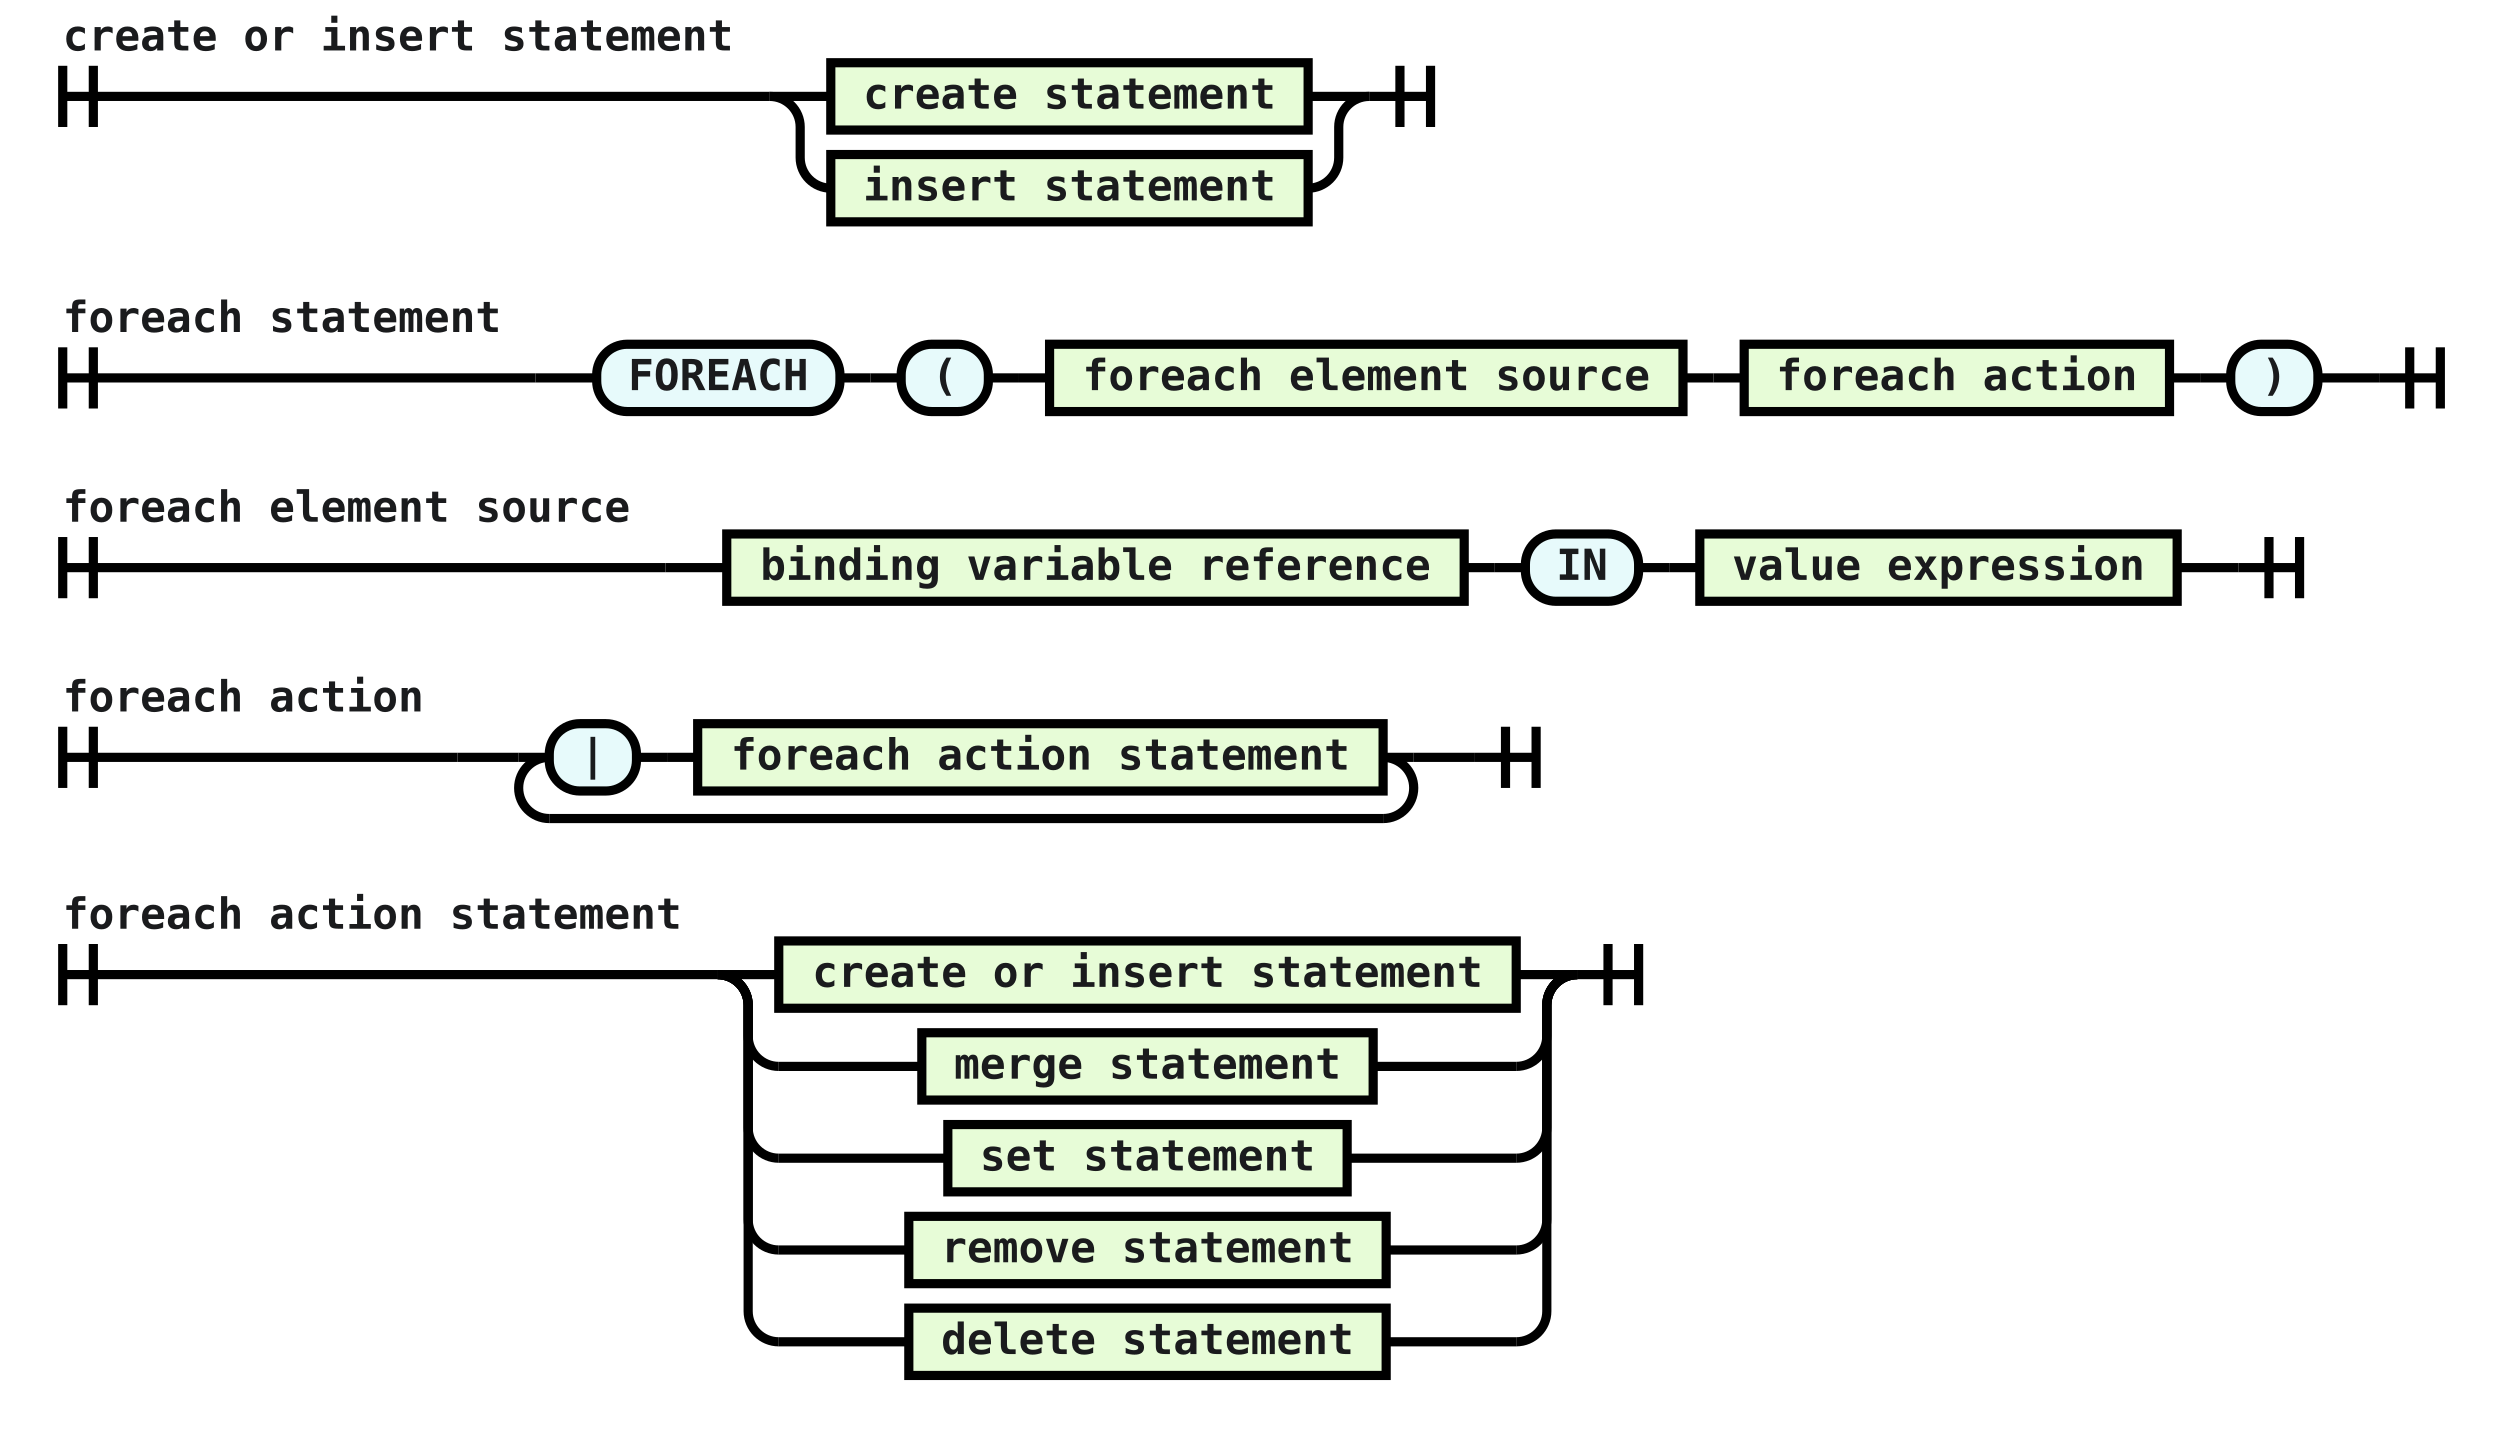
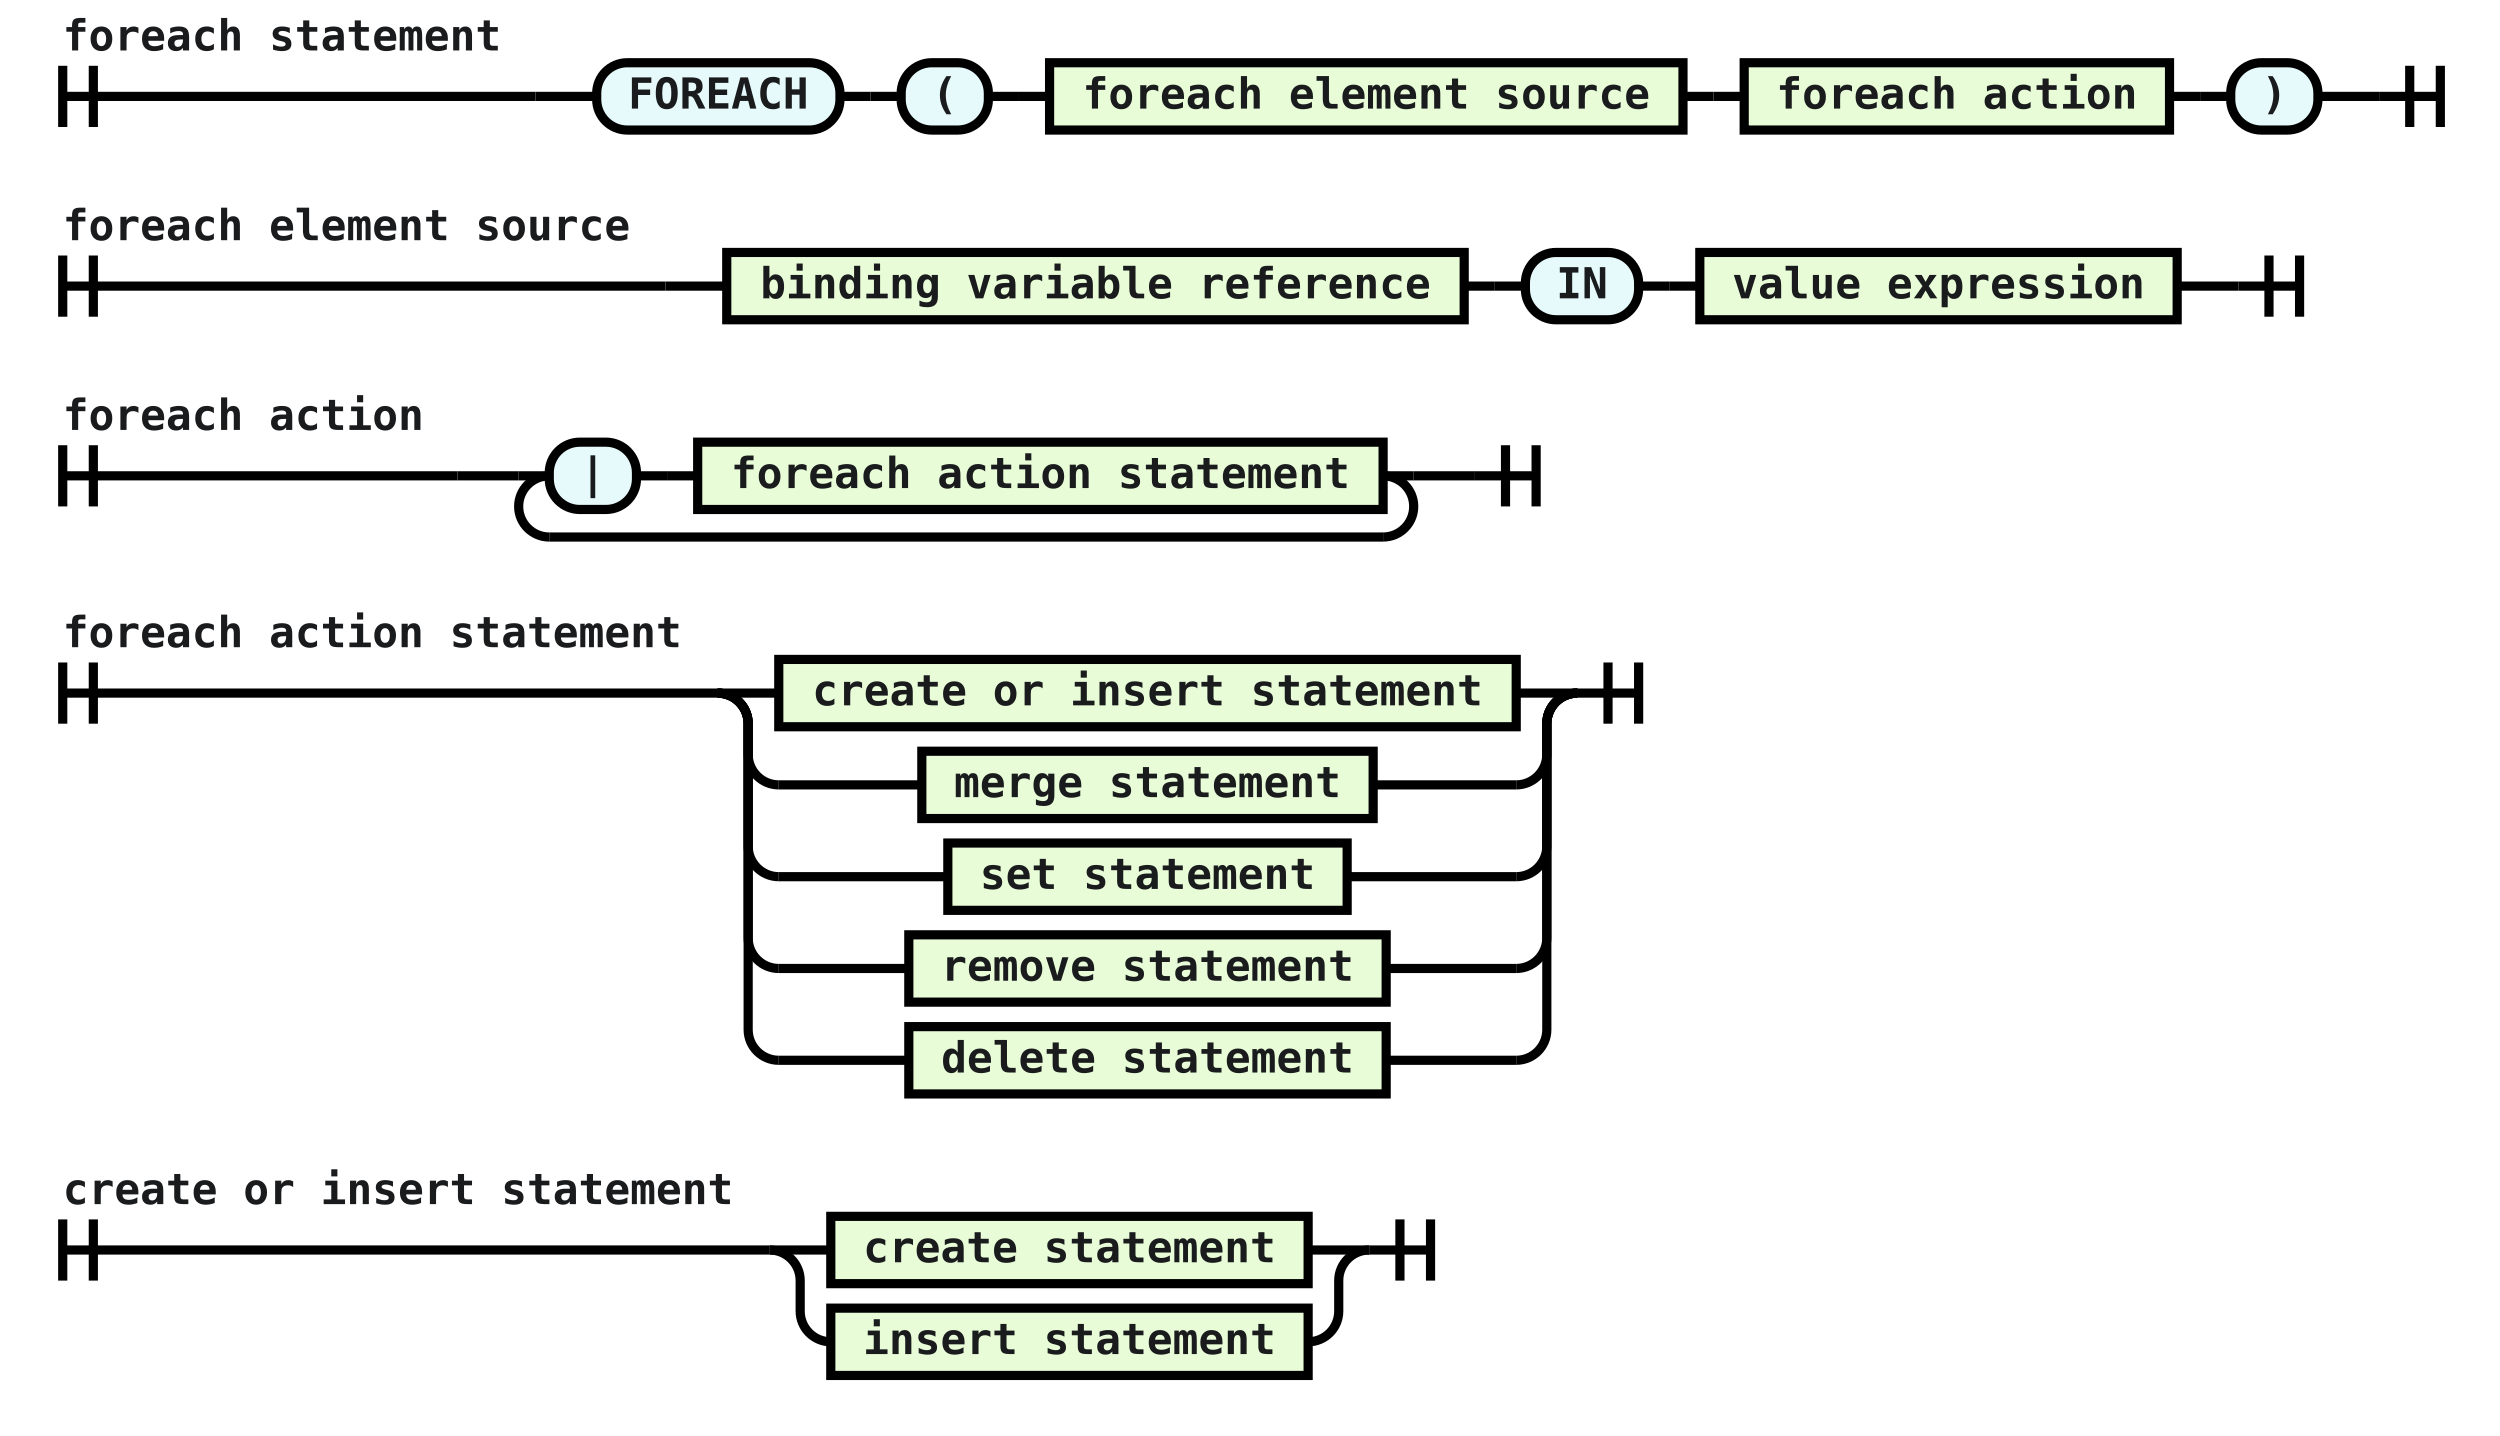
<svg xmlns="http://www.w3.org/2000/svg" class="railroad-diagram" viewBox="0 0 817.0 469.0" width="817.0" height="469.0">
  <g transform="translate(0, 0)">
-     <g transform="translate(.5 .5)">
-       <g>
-         <path d="M20 21v20m10 -20v20m-10 -10h231.0" />
-         <text style="text-anchor:start" x="20" y="16">create or insert statement</text>
-       </g>
-       <g>
-         <path d="M251.0 31h0.0" />
-         <path d="M447.0 31h0.0" />
-         <path d="M251.0 31h20" />
-         <g>
-           <path d="M271.0 31h0.0" />
-           <path d="M427.0 31h0.0" />
-           <g class="non-terminal ">
-             <path d="M271.0 31h0.0" />
-             <path d="M427.0 31h0.0" />
-             <rect height="22" width="156" x="271" y="20" />
-             <text x="349" y="35">create statement</text>
-           </g>
-         </g>
-         <path d="M427.0 31h20" />
-         <path d="M251.0 31a10 10 0 0 1 10 10v10a10 10 0 0 0 10 10" />
-         <g>
-           <path d="M271.0 61h0.0" />
-           <path d="M427.0 61h0.0" />
-           <g class="non-terminal ">
-             <path d="M271.0 61h0.0" />
-             <path d="M427.0 61h0.0" />
-             <rect height="22" width="156" x="271" y="50" />
-             <text x="349" y="65">insert statement</text>
-           </g>
-         </g>
-         <path d="M427.0 61a10 10 0 0 0 10 -10v-10a10 10 0 0 1 10 -10" />
-       </g>
-       <path d="M 447.0 31 h 20 m -10 -10 v 20 m 10 -20 v 20" />
-     </g>
-   </g>
-   <g transform="translate(0, 92.0)">
    <g transform="translate(.5 .5)">
      <g>
        <path d="M20 21v20m10 -20v20m-10 -10h154.5" />
        <text style="text-anchor:start" x="20" y="16">foreach statement</text>
      </g>
      <g>
        <path d="M174.5 31h0.0" />
        <path d="M777.0 31h0.0" />
        <path d="M174.5 31h20" />
        <g>
          <path d="M194.5 31h0.0" />
          <path d="M757.0 31h0.0" />
          <g class="terminal ">
            <path d="M194.5 31h0.0" />
            <path d="M274.0 31h0.0" />
            <rect height="22" rx="10" ry="10" width="79.5" x="194.5" y="20" />
            <text x="234.25" y="35">FOREACH</text>
          </g>
          <path d="M274.0 31h10" />
          <path d="M284.0 31h10" />
          <g class="terminal ">
            <path d="M294.0 31h0.0" />
            <path d="M322.5 31h0.0" />
            <rect height="22" rx="10" ry="10" width="28.5" x="294" y="20" />
            <text x="308.25" y="35">(</text>
          </g>
          <path d="M322.5 31h10" />
          <path d="M332.5 31h10" />
          <g class="non-terminal ">
            <path d="M342.5 31h0.0" />
            <path d="M549.5 31h0.0" />
            <rect height="22" width="207" x="342.5" y="20" />
            <text x="446" y="35">foreach element source</text>
          </g>
          <path d="M549.5 31h10" />
          <path d="M559.5 31h10" />
          <g class="non-terminal ">
            <path d="M569.5 31h0.0" />
            <path d="M708.5 31h0.0" />
            <rect height="22" width="139" x="569.5" y="20" />
            <text x="639" y="35">foreach action</text>
          </g>
          <path d="M708.5 31h10" />
          <path d="M718.5 31h10" />
          <g class="terminal ">
            <path d="M728.5 31h0.0" />
            <path d="M757.0 31h0.0" />
            <rect height="22" rx="10" ry="10" width="28.5" x="728.5" y="20" />
            <text x="742.75" y="35">)</text>
          </g>
        </g>
        <path d="M757.0 31h20" />
      </g>
      <path d="M 777.0 31 h 20 m -10 -10 v 20 m 10 -20 v 20" />
    </g>
  </g>
-   <g transform="translate(0, 154.0)">
+   <g transform="translate(0, 62.0)">
    <g transform="translate(.5 .5)">
      <g>
        <path d="M20 21v20m10 -20v20m-10 -10h197.0" />
        <text style="text-anchor:start" x="20" y="16">foreach element source</text>
      </g>
      <g>
        <path d="M217.0 31h0.0" />
        <path d="M731.0 31h0.0" />
        <path d="M217.0 31h20" />
        <g>
          <path d="M237.0 31h0.0" />
          <path d="M711.0 31h0.0" />
          <g class="non-terminal ">
            <path d="M237.0 31h0.0" />
            <path d="M478.0 31h0.0" />
            <rect height="22" width="241" x="237" y="20" />
            <text x="357.5" y="35">binding variable reference</text>
          </g>
          <path d="M478.0 31h10" />
          <path d="M488.0 31h10" />
          <g class="terminal ">
            <path d="M498.0 31h0.0" />
            <path d="M535.0 31h0.0" />
            <rect height="22" rx="10" ry="10" width="37" x="498" y="20" />
            <text x="516.5" y="35">IN</text>
          </g>
          <path d="M535.0 31h10" />
          <path d="M545.0 31h10" />
          <g class="non-terminal ">
            <path d="M555.0 31h0.0" />
            <path d="M711.0 31h0.0" />
            <rect height="22" width="156" x="555" y="20" />
            <text x="633" y="35">value expression</text>
          </g>
        </g>
        <path d="M711.0 31h20" />
      </g>
      <path d="M 731.0 31 h 20 m -10 -10 v 20 m 10 -20 v 20" />
    </g>
  </g>
-   <g transform="translate(0, 216.0)">
+   <g transform="translate(0, 124.0)">
    <g transform="translate(.5 .5)">
      <g>
        <path d="M20 21v20m10 -20v20m-10 -10h129.0" />
        <text style="text-anchor:start" x="20" y="16">foreach action</text>
      </g>
      <g>
        <path d="M149.0 31h0.0" />
        <path d="M481.5 31h0.0" />
        <path d="M149.0 31h20" />
        <g>
          <path d="M169.0 31h0.0" />
          <path d="M461.5 31h0.0" />
          <g>
            <path d="M169.0 31h0.0" />
            <path d="M461.5 31h0.0" />
            <path d="M169.0 31h10" />
            <g>
              <path d="M179.0 31h0.0" />
              <path d="M451.5 31h0.0" />
              <g class="terminal ">
                <path d="M179.0 31h0.0" />
                <path d="M207.5 31h0.0" />
                <rect height="22" rx="10" ry="10" width="28.5" x="179" y="20" />
                <text x="193.25" y="35">|</text>
              </g>
              <path d="M207.5 31h10" />
              <path d="M217.5 31h10" />
              <g class="non-terminal ">
                <path d="M227.5 31h0.0" />
                <path d="M451.5 31h0.0" />
                <rect height="22" width="224" x="227.5" y="20" />
                <text x="339.5" y="35">foreach action statement</text>
              </g>
            </g>
            <path d="M451.5 31h10" />
            <path d="M179.0 31a10 10 0 0 0 -10 10v0a10 10 0 0 0 10 10" />
            <g>
              <path d="M179.0 51h272.5" />
            </g>
            <path d="M451.5 51a10 10 0 0 0 10 -10v0a10 10 0 0 0 -10 -10" />
          </g>
        </g>
        <path d="M461.5 31h20" />
      </g>
      <path d="M 481.5 31 h 20 m -10 -10 v 20 m 10 -20 v 20" />
    </g>
  </g>
-   <g transform="translate(0, 287.0)">
+   <g transform="translate(0, 195.0)">
    <g transform="translate(.5 .5)">
      <g>
        <path d="M20 21v20m10 -20v20m-10 -10h214.0" />
        <text style="text-anchor:start" x="20" y="16">foreach action statement</text>
      </g>
      <g>
        <path d="M234.0 31h0.0" />
        <path d="M515.0 31h0.0" />
        <path d="M234.0 31h20" />
        <g>
          <path d="M254.0 31h0.0" />
          <path d="M495.0 31h0.0" />
          <g class="non-terminal ">
            <path d="M254.0 31h0.0" />
            <path d="M495.0 31h0.0" />
            <rect height="22" width="241" x="254" y="20" />
            <text x="374.5" y="35">create or insert statement</text>
          </g>
        </g>
        <path d="M495.0 31h20" />
        <path d="M234.0 31a10 10 0 0 1 10 10v10a10 10 0 0 0 10 10" />
        <g>
          <path d="M254.0 61h46.75" />
          <path d="M448.25 61h46.75" />
          <g class="non-terminal ">
            <path d="M300.75 61h0.0" />
            <path d="M448.25 61h0.0" />
            <rect height="22" width="147.5" x="300.75" y="50" />
            <text x="374.5" y="65">merge statement</text>
          </g>
        </g>
        <path d="M495.0 61a10 10 0 0 0 10 -10v-10a10 10 0 0 1 10 -10" />
        <path d="M234.0 31a10 10 0 0 1 10 10v40a10 10 0 0 0 10 10" />
        <g>
          <path d="M254.0 91h55.25" />
          <path d="M439.75 91h55.25" />
          <g class="non-terminal ">
            <path d="M309.25 91h0.0" />
            <path d="M439.75 91h0.0" />
            <rect height="22" width="130.5" x="309.25" y="80" />
            <text x="374.5" y="95">set statement</text>
          </g>
        </g>
        <path d="M495.0 91a10 10 0 0 0 10 -10v-40a10 10 0 0 1 10 -10" />
        <path d="M234.0 31a10 10 0 0 1 10 10v70a10 10 0 0 0 10 10" />
        <g>
          <path d="M254.0 121h42.5" />
          <path d="M452.5 121h42.5" />
          <g class="non-terminal ">
            <path d="M296.5 121h0.0" />
            <path d="M452.5 121h0.0" />
            <rect height="22" width="156" x="296.5" y="110" />
            <text x="374.5" y="125">remove statement</text>
          </g>
        </g>
        <path d="M495.0 121a10 10 0 0 0 10 -10v-70a10 10 0 0 1 10 -10" />
        <path d="M234.0 31a10 10 0 0 1 10 10v100a10 10 0 0 0 10 10" />
        <g>
          <path d="M254.0 151h42.5" />
          <path d="M452.5 151h42.5" />
          <g class="non-terminal ">
            <path d="M296.5 151h0.0" />
            <path d="M452.5 151h0.0" />
            <rect height="22" width="156" x="296.5" y="140" />
            <text x="374.5" y="155">delete statement</text>
          </g>
        </g>
        <path d="M495.0 151a10 10 0 0 0 10 -10v-100a10 10 0 0 1 10 -10" />
      </g>
      <path d="M 515.0 31 h 20 m -10 -10 v 20 m 10 -20 v 20" />
+     </g>
+   </g>
+   <g transform="translate(0, 377.0)">
+     <g transform="translate(.5 .5)">
+       <g>
+         <path d="M20 21v20m10 -20v20m-10 -10h231.0" />
+         <text style="text-anchor:start" x="20" y="16">create or insert statement</text>
+       </g>
+       <g>
+         <path d="M251.0 31h0.0" />
+         <path d="M447.0 31h0.0" />
+         <path d="M251.0 31h20" />
+         <g>
+           <path d="M271.0 31h0.0" />
+           <path d="M427.0 31h0.0" />
+           <g class="non-terminal ">
+             <path d="M271.0 31h0.0" />
+             <path d="M427.0 31h0.0" />
+             <rect height="22" width="156" x="271" y="20" />
+             <text x="349" y="35">create statement</text>
+           </g>
+         </g>
+         <path d="M427.0 31h20" />
+         <path d="M251.0 31a10 10 0 0 1 10 10v10a10 10 0 0 0 10 10" />
+         <g>
+           <path d="M271.0 61h0.0" />
+           <path d="M427.0 61h0.0" />
+           <g class="non-terminal ">
+             <path d="M271.0 61h0.0" />
+             <path d="M427.0 61h0.0" />
+             <rect height="22" width="156" x="271" y="50" />
+             <text x="349" y="65">insert statement</text>
+           </g>
+         </g>
+         <path d="M427.0 61a10 10 0 0 0 10 -10v-10a10 10 0 0 1 10 -10" />
+       </g>
+       <path d="M 447.0 31 h 20 m -10 -10 v 20 m 10 -20 v 20" />
    </g>
  </g>
  <style>
        /*  */
        svg.railroad-diagram {
    // background-color: hsl(30, 20%, 95%);
}

svg.railroad-diagram path {
    stroke-width: 3;
    stroke: black;
    fill: rgba(0, 0, 0, 0);
}

svg.railroad-diagram text {
    font:bold 14px monospace;
    text-anchor: middle;
    fill: rgba(26, 27, 29, 255);
}

svg.railroad-diagram text.label {
    text-anchor: start;
}

svg.railroad-diagram text.comment {
    font:italic 12px monospace;
}

svg.railroad-diagram rect {
    stroke-width: 3;
    stroke: black;
    // fill: hsl(120, 100%, 90%);
    fill: rgba(231, 252, 215, 255);
}

svg.railroad-diagram rect.group-box {
    stroke: gray;
    stroke-dasharray: 10 5;
    fill: none;
}

svg.railroad-diagram .terminal rect {
    fill: rgba(231, 250, 251, 255);
}

svg.railroad-diagram .terminal.it text {
    font: italic 14px monospace; 
}

        /*  */
    </style>
</svg>
